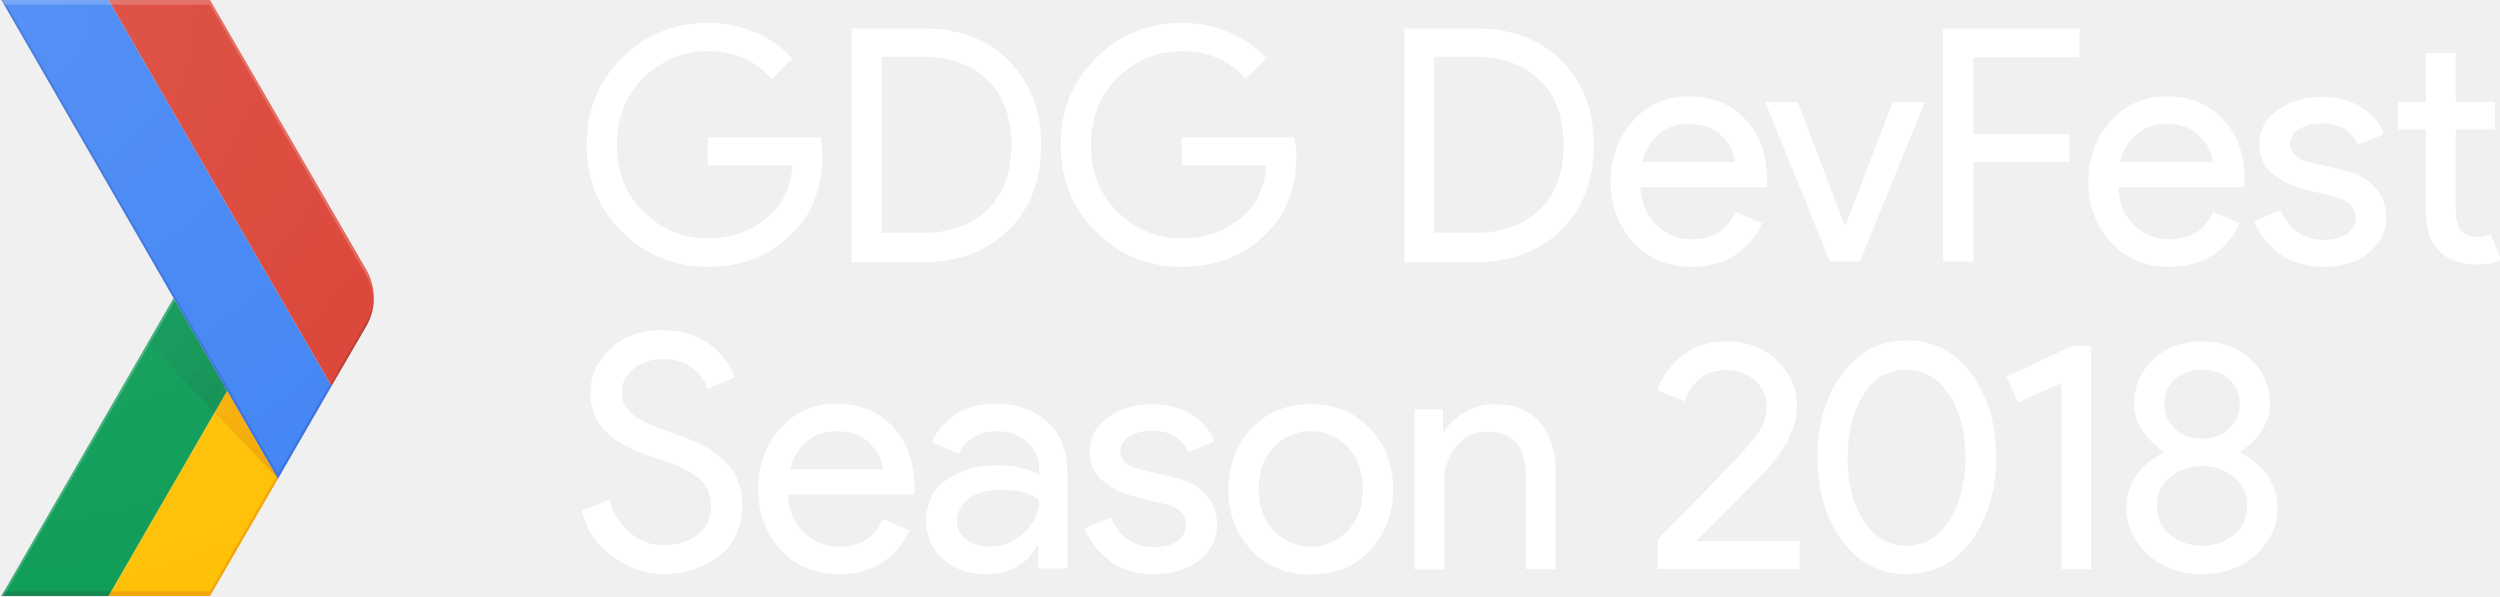
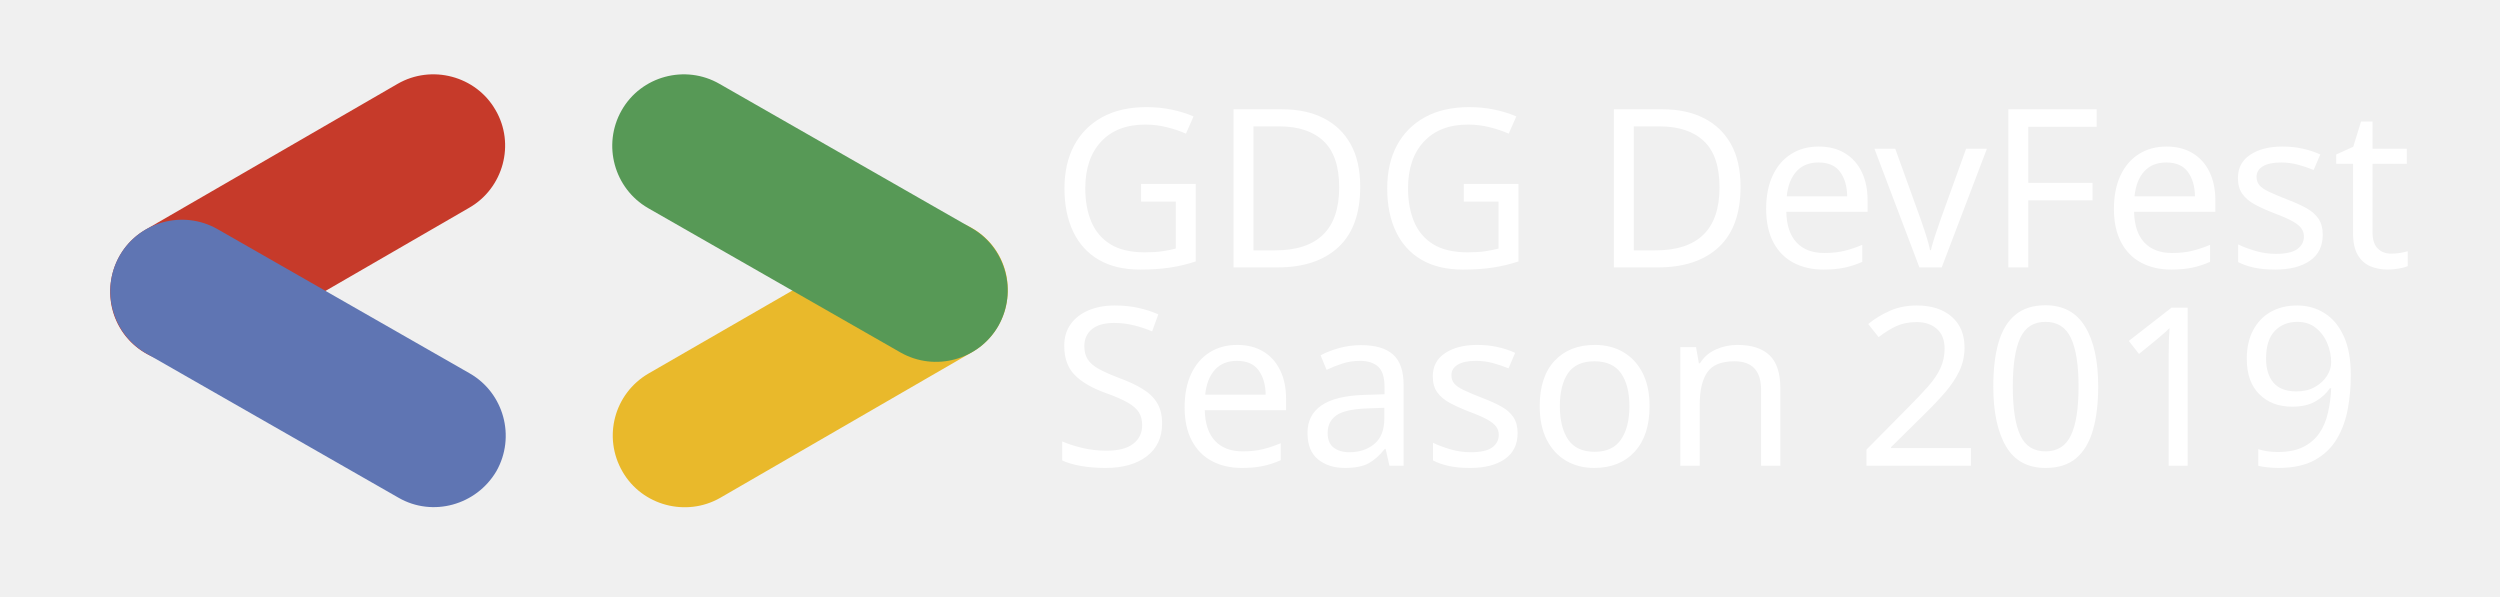
- <svg xmlns="http://www.w3.org/2000/svg" id="Layer_4" width="536.9" height="128">
-   <style>.st0{fill:none}.st5{opacity:.2;enable-background:new}.st13,.st5{fill:#fff}</style>
-   <g id="XMLID_2_">
-     <g id="XMLID_3_">
-       <g id="XMLID_4_">
-         <path id="XMLID_33_" d="M78.7 58L45.1 0H.3l37 64-37 64h44.8l33.5-58c2.2-3.7 2.2-8.3.1-12z" class="st0" />
-         <path id="XMLID_32_" fill="#ffc107" d="M59.4 102.3L48.8 83.9 23.3 128h21.8l14.6-25.2z" />
-         <path id="XMLID_31_" d="M78.7 58L45.1 0H.3l37 64-37 64h44.8l33.5-58c2.2-3.7 2.2-8.3.1-12z" class="st0" />
-         <path id="XMLID_30_" fill="#0f9d58" d="M37.3 64l11.5 19.9L23.3 128H.3z" />
-         <path id="XMLID_29_" d="M78.7 58L45.1 0H.3l37 64-37 64h44.8l33.5-58c2.2-3.7 2.2-8.3.1-12z" class="st0" />
-         <path id="XMLID_28_" fill="#bf360c" d="M45.1 127H23.8l-.5 1h21.8l14.6-25.2-.3-.5z" opacity=".2" />
-         <path id="XMLID_27_" d="M78.7 58L45.1 0H.3l37 64-37 64h44.8l33.5-58c2.2-3.7 2.2-8.3.1-12z" class="st0" />
-         <path id="XMLID_26_" fill="#263238" d="M.8 127l-.5 1h23l.5-1z" opacity=".2" />
-         <path id="XMLID_25_" d="M78.7 58L45.1 0H.3l37 64-37 64h44.8l33.5-58c2.2-3.7 2.2-8.3.1-12z" class="st0" />
-         <path id="XMLID_24_" d="M.3 128h.5l36.8-63.5-.3-.5z" class="st5" />
-         <path id="XMLID_23_" d="M78.7 58L45.1 0H.3l37 64-37 64h44.8l33.5-58c2.2-3.7 2.2-8.3.1-12z" class="st0" />
-         <radialGradient id="XMLID_34_" cx="59.537" cy="27.626" r="44.264" gradientTransform="matrix(1 0 0 -1 0 130)" gradientUnits="userSpaceOnUse">
-           <stop offset="0" stop-color="#bf360c" stop-opacity=".2" />
-           <stop offset="1" stop-color="#bf360c" stop-opacity=".02" />
-         </radialGradient>
-         <path id="XMLID_22_" fill="url(#XMLID_34_)" d="M59.7 102.8L48.8 83.9l-2.7 4.6z" />
-         <path id="XMLID_21_" d="M78.7 58L45.1 0H.3l37 64-37 64h44.8l33.5-58c2.2-3.7 2.2-8.3.1-12z" class="st0" />
-         <radialGradient id="XMLID_35_" cx="59.411" cy="27.346" r="44.623" gradientTransform="matrix(1 0 0 -1 0 130)" gradientUnits="userSpaceOnUse">
-           <stop offset="0" stop-color="#263238" stop-opacity=".2" />
-           <stop offset="1" stop-color="#263238" stop-opacity=".02" />
-         </radialGradient>
-         <path id="XMLID_20_" fill="url(#XMLID_35_)" d="M46.1 88.5l2.7-4.6L37.3 64l-5.5 9.5z" />
-         <path id="XMLID_19_" d="M78.7 58L45.1 0H.3l37 64-37 64h44.8l33.5-58c2.2-3.7 2.2-8.3.1-12z" class="st0" />
-         <g id="XMLID_16_">
-           <g id="XMLID_17_">
-             <path id="XMLID_18_" fill="#4285f4" d="M23.3 0H.3l59.4 102.8 11.5-19.9z" />
-           </g>
-         </g>
-         <path id="XMLID_15_" d="M78.7 58L45.1 0H.3l37 64-37 64h44.8l33.5-58c2.2-3.7 2.2-8.3.1-12z" class="st0" />
-         <path id="XMLID_14_" fill="#db4437" d="M78.7 70c2.1-3.7 2.1-8.3 0-12L45.1 0H23.3l47.9 82.9L78.7 70z" />
-         <path id="XMLID_13_" d="M78.7 58L45.1 0H.3l37 64-37 64h44.8l33.5-58c2.2-3.7 2.2-8.3.1-12z" class="st0" />
-         <path id="XMLID_12_" fill="#1a237e" d="M71.2 82.9l-.3-.5-11.2 19.4L.8 0H.3l59.4 102.8 11.5-19.9z" opacity=".2" />
-         <path id="XMLID_11_" d="M78.7 58L45.1 0H.3l37 64-37 64h44.8l33.5-58c2.2-3.7 2.2-8.3.1-12z" class="st0" />
-         <path id="XMLID_10_" d="M45.1 1l33.5 58c1 1.7 1.5 3.6 1.6 5.5.1-2.2-.4-4.5-1.6-6.5L45.1 0H.3l.6 1h44.2z" class="st5" />
-         <path id="XMLID_9_" d="M78.7 58L45.1 0H.3l37 64-37 64h44.8l33.5-58c2.2-3.7 2.2-8.3.1-12z" class="st0" />
-         <path id="XMLID_8_" fill="#3e2723" d="M71.2 82.9L78.7 70c1.2-2 1.7-4.3 1.6-6.5-.1 1.9-.6 3.8-1.6 5.5L71 82.4l.2.5z" opacity=".2" />
-         <path id="XMLID_6_" d="M78.7 58L45.1 0H.3l37 64-37 64h44.8l33.5-58c2.2-3.7 2.2-8.3.1-12z" class="st0" />
-         <radialGradient id="XMLID_36_" cx="-.74" cy="129" r="134.35" gradientTransform="matrix(1 0 0 -1 0 130)" gradientUnits="userSpaceOnUse">
-           <stop offset="0" stop-color="#fff" stop-opacity=".1" />
-           <stop offset="1" stop-color="#fff" stop-opacity="0" />
-         </radialGradient>
-         <path id="XMLID_5_" fill="url(#XMLID_36_)" d="M78.7 58L45.1 0H.3l37 64-37 64h44.8l33.5-58c2.2-3.7 2.2-8.3.1-12z" />
+ <svg xmlns="http://www.w3.org/2000/svg" version="1.1" id="Layer_4" x="0px" y="0px" viewBox="0 0 536.9 128" style="enable-background:new 0 0 536.9 128;" xml:space="preserve">
+   <style type="text/css">
+ 	.st0{fill-rule:evenodd;clip-rule:evenodd;fill:#C63A2A;}
+ 	.st1{fill-rule:evenodd;clip-rule:evenodd;fill:#5F75B3;}
+ 	.st2{fill-rule:evenodd;clip-rule:evenodd;fill:#E9B92B;}
+ 	.st3{fill-rule:evenodd;clip-rule:evenodd;fill:#579956;}
+ 	.st4{fill:#FFFFFF;}
+ 	.st5{font-family:'ProductSans-Regular';}
+ 	.st6{font-size:47.542px;}
+ </style>
+   <g>
+     <g>
+       <g>
+         <path class="st0" d="M100.8,44.6L46.7,75.9c-7.3,4.2-16.8,1.7-21-5.6l0,0c-4.2-7.3-1.7-16.8,5.6-21L85.4,18     c7.3-4.2,16.8-1.7,21,5.6l0,0C110.7,30.9,108.1,40.4,100.8,44.6z" />
+         <path class="st1" d="M85.6,106.9l-54.2-31c-7.3-4.2-9.9-13.6-5.7-21l0,0c4.2-7.3,13.6-9.9,21-5.7l54.2,31     c7.3,4.2,9.9,13.6,5.7,21l0,0C102.3,108.5,92.9,111.1,85.6,106.9z" />
+       </g>
+       <g>
+         <path class="st2" d="M139.3,80.2L193.4,49c7.3-4.2,16.8-1.7,21,5.6l0,0c4.2,7.3,1.7,16.8-5.6,21l-54.1,31.3     c-7.3,4.2-16.8,1.7-21-5.6l0,0C129.4,93.9,131.9,84.5,139.3,80.2z" />
+         <path class="st3" d="M154.5,18l54.2,31c7.3,4.2,9.9,13.6,5.7,21l0,0c-4.2,7.3-13.6,9.9-21,5.7l-54.2-31c-7.3-4.2-9.9-13.6-5.7-21     l0,0C137.7,16.3,147.2,13.8,154.5,18z" />
      </g>
    </g>
-   </g>
-   <g id="XMLID_1_">
-     <path d="M176.6 33.2c0 7-2.1 12.6-6.2 16.7-4.7 4.9-10.9 7.4-18.4 7.4-7.2 0-13.4-2.5-18.4-7.5-5.1-5-7.6-11.2-7.6-18.7s2.5-13.6 7.6-18.7c5.1-5 11.2-7.5 18.4-7.5 3.6 0 7 .7 10.3 2.1 3.3 1.4 5.9 3.3 7.8 5.6l-4.4 4.4c-3.3-4-7.9-6-13.7-6-5.3 0-9.8 1.9-13.7 5.6-3.8 3.7-5.8 8.5-5.8 14.5 0 5.9 1.9 10.7 5.8 14.5 3.9 3.7 8.4 5.6 13.7 5.6 5.6 0 10.3-1.9 14-5.6 2.4-2.4 3.8-5.8 4.2-10.1H152v-6h24.3c.1 1.2.3 2.5.3 3.7zM182.9 56.2V6.1h15.3c7.7 0 13.9 2.3 18.5 7 4.6 4.6 6.9 10.7 6.9 18.1s-2.3 13.5-6.9 18.1c-4.6 4.6-10.8 7-18.5 7h-15.3zm6.5-6.2h8.9c5.8 0 10.4-1.7 13.8-5 3.4-3.3 5.1-8 5.1-13.9s-1.7-10.6-5.1-13.9c-3.4-3.3-8-5-13.8-5h-8.9V50zM278.4 33.2c0 7-2.1 12.6-6.2 16.7-4.7 4.9-10.9 7.4-18.4 7.4-7.2 0-13.4-2.5-18.4-7.5-5.1-5-7.6-11.2-7.6-18.7s2.5-13.6 7.6-18.7c5.1-5 11.2-7.5 18.4-7.5 3.6 0 7 .7 10.3 2.1 3.3 1.4 5.9 3.3 7.8 5.6l-4.4 4.4c-3.3-4-7.9-6-13.7-6-5.3 0-9.8 1.9-13.7 5.6-3.8 3.7-5.8 8.5-5.8 14.5 0 5.9 1.9 10.7 5.8 14.5 3.9 3.7 8.4 5.6 13.7 5.6 5.6 0 10.3-1.9 14-5.6 2.4-2.4 3.8-5.8 4.2-10.1h-18.2v-6H278c.2 1.2.4 2.5.4 3.7zM301.6 56.2V6.1h15.3c7.7 0 13.9 2.3 18.5 7 4.6 4.6 6.9 10.7 6.9 18.1s-2.3 13.5-6.9 18.1c-4.6 4.6-10.8 7-18.5 7h-15.3zM308 50h8.9c5.8 0 10.4-1.7 13.8-5 3.4-3.3 5.1-8 5.1-13.9s-1.7-10.6-5.1-13.9c-3.4-3.3-8-5-13.8-5H308V50zM363.4 57.3c-5.2 0-9.4-1.7-12.6-5.2-3.2-3.5-4.9-7.8-4.9-13.1 0-5 1.6-9.3 4.7-12.9 3.1-3.6 7.2-5.4 12.1-5.4 5.1 0 9.2 1.7 12.2 5 3.1 3.3 4.6 7.7 4.6 13.3l-.1 1.2h-27.1c.2 3.5 1.3 6.2 3.5 8.2 2.1 2 4.6 3 7.5 3 4.6 0 7.7-2 9.4-5.9l5.7 2.4c-1.1 2.7-3 4.9-5.5 6.7-2.6 1.8-5.8 2.7-9.5 2.7zm9.2-22.4c-.1-2-1-3.8-2.7-5.6-1.7-1.8-4.1-2.7-7.4-2.7-2.4 0-4.4.7-6.2 2.2-1.8 1.5-3 3.5-3.6 6h19.9zM393 56.2l-13.9-34.3h7l10.1 26.6h.1l10.2-26.6h6.9l-14 34.3H393zM423.7 56.2h-6.4V6.1h29.3v6.2h-22.8v16.5h20.6v6h-20.6v21.4zM466 57.3c-5.2 0-9.4-1.7-12.6-5.2-3.2-3.5-4.9-7.8-4.9-13.1 0-5 1.6-9.3 4.7-12.9 3.2-3.6 7.2-5.4 12.1-5.4 5.1 0 9.2 1.7 12.2 5 3.1 3.3 4.6 7.7 4.6 13.3l-.1 1.2h-27.1c.2 3.5 1.3 6.2 3.5 8.2 2.1 2 4.6 3 7.5 3 4.6 0 7.7-2 9.4-5.9l5.7 2.4c-1.1 2.7-3 4.9-5.5 6.7-2.7 1.8-5.8 2.7-9.5 2.7zm9.2-22.4c-.1-2-1-3.8-2.7-5.6-1.7-1.8-4.1-2.7-7.4-2.7-2.4 0-4.4.7-6.2 2.2-1.8 1.5-3 3.5-3.6 6h19.9zM499.1 57.3c-3.8 0-7-.9-9.5-2.8s-4.3-4.2-5.5-7l5.7-2.4c1.8 4.3 4.9 6.4 9.3 6.4 2 0 3.7-.4 4.9-1.3 1.3-.9 1.9-2.1 1.9-3.5 0-2.2-1.6-3.8-4.7-4.5l-6.9-1.7c-2.2-.6-4.3-1.6-6.2-3.2-2-1.6-2.9-3.7-2.9-6.3 0-3 1.3-5.5 4-7.4 2.7-1.9 5.9-2.8 9.6-2.8 3 0 5.7.7 8.1 2.1 2.4 1.4 4.1 3.3 5.1 5.9l-5.6 2.3c-1.3-3-3.9-4.6-7.8-4.6-1.9 0-3.5.4-4.8 1.2-1.3.8-2 1.9-2 3.2 0 2 1.5 3.3 4.5 4l6.8 1.6c3.2.7 5.6 2 7.1 3.9 1.5 1.8 2.3 3.9 2.3 6.2 0 3.1-1.3 5.6-3.8 7.7-2.3 2-5.6 3-9.6 3zM532 56.8c-3.6 0-6.3-1-8.2-2.9-1.9-1.9-2.8-4.6-2.8-8.1v-18h-6v-5.9h6V11.4h6.4v10.5h8.4v5.9h-8.4v17.5c0 3.7 1.5 5.6 4.6 5.6 1.2 0 2.1-.2 2.9-.6l2.2 5.5c-1.3.7-3 1-5.1 1zM142.5 123.3c-3.6 0-7.2-1.2-10.7-3.6-3.5-2.4-5.8-5.7-6.8-10l5.9-2.4c.7 2.8 2.1 5.1 4.3 7 2.2 1.9 4.6 2.8 7.3 2.8 2.8 0 5.2-.7 7.2-2.2 2-1.5 3-3.5 3-6 0-2.8-1-5-3-6.5s-5.1-2.9-9.4-4.2c-4.4-1.4-7.8-3.2-10.1-5.4s-3.4-5.1-3.4-8.5c0-3.6 1.4-6.7 4.3-9.4 2.8-2.7 6.6-4 11.1-4 4.2 0 7.7 1.1 10.4 3.2s4.4 4.4 5.2 7l-5.9 2.4c-.4-1.6-1.5-3.1-3.1-4.4-1.7-1.4-3.8-2-6.4-2-2.5 0-4.6.7-6.3 2.1-1.8 1.4-2.6 3.1-2.6 5.1 0 1.9.8 3.4 2.4 4.7 1.6 1.3 4 2.4 7.1 3.5 2.5.8 4.5 1.6 6.2 2.3 1.7.7 3.3 1.7 5 3 1.7 1.2 3 2.8 3.9 4.6.9 1.8 1.3 4 1.3 6.4 0 2.4-.5 4.6-1.5 6.5-1 1.9-2.3 3.4-4 4.5-1.7 1.1-3.4 2-5.4 2.6-2.1.6-4 .9-6 .9zM180.3 123.3c-5.2 0-9.4-1.7-12.6-5.2-3.2-3.5-4.9-7.8-4.9-13.1 0-5 1.6-9.3 4.7-12.9 3.1-3.6 7.2-5.4 12.1-5.4 5.1 0 9.2 1.7 12.2 5 3.1 3.3 4.6 7.7 4.6 13.3l-.1 1.2h-27.1c.2 3.5 1.3 6.2 3.5 8.2 2.1 2 4.6 3 7.5 3 4.6 0 7.7-2 9.4-5.9l5.7 2.4c-1.1 2.7-3 4.9-5.5 6.7-2.6 1.8-5.7 2.7-9.5 2.7zm9.3-22.4c-.1-2-1-3.8-2.7-5.6-1.7-1.8-4.1-2.7-7.4-2.7-2.4 0-4.4.7-6.2 2.2-1.8 1.5-3 3.5-3.6 6h19.9zM211.7 123.3c-3.6 0-6.7-1.1-9.1-3.1-2.4-2.1-3.7-4.9-3.7-8.3 0-3.7 1.4-6.7 4.3-8.8 2.9-2.1 6.5-3.2 10.7-3.2 3.8 0 6.9.7 9.3 2.1v-1c0-2.5-.9-4.5-2.6-6.1-1.7-1.5-3.9-2.3-6.4-2.3-1.9 0-3.6.4-5.1 1.3-1.5.9-2.6 2.1-3.1 3.6l-5.9-2.5c.8-2.1 2.4-4 4.7-5.7 2.3-1.8 5.4-2.6 9.2-2.6 4.4 0 8 1.3 10.9 3.9 2.9 2.6 4.3 6.2 4.3 10.8v20.7H223v-4.8h-.3c-2.3 4.1-6.1 6-11 6zm1-5.9c2.7 0 5.1-1 7.2-3 2.2-2 3.3-4.3 3.3-7-1.8-1.5-4.5-2.2-8.2-2.2-3.1 0-5.5.7-7.1 2-1.6 1.4-2.4 2.9-2.4 4.8 0 1.7.7 3 2.2 4 1.5.9 3.1 1.4 5 1.4zM247.9 123.3c-3.8 0-7-.9-9.5-2.8s-4.3-4.2-5.5-7l5.7-2.4c1.8 4.3 4.9 6.4 9.3 6.4 2 0 3.7-.4 4.9-1.3 1.3-.9 1.9-2.1 1.9-3.5 0-2.2-1.6-3.8-4.7-4.5l-6.9-1.7c-2.2-.6-4.3-1.6-6.2-3.2-2-1.6-2.9-3.7-2.9-6.3 0-3 1.3-5.5 4-7.4 2.7-1.9 5.9-2.8 9.6-2.8 3 0 5.7.7 8.1 2.1 2.4 1.4 4.1 3.3 5.1 5.9l-5.6 2.3c-1.3-3-3.9-4.6-7.8-4.6-1.9 0-3.5.4-4.8 1.2-1.3.8-2 1.9-2 3.2 0 2 1.5 3.3 4.6 4l6.8 1.6c3.2.7 5.6 2 7.1 3.9 1.5 1.8 2.3 3.9 2.3 6.2 0 3.1-1.3 5.6-3.8 7.7-2.5 2-5.7 3-9.7 3zM268.8 92c3.3-3.5 7.5-5.2 12.7-5.2 5.1 0 9.4 1.7 12.7 5.2 3.3 3.5 5 7.8 5 13.1 0 5.2-1.7 9.6-5 13.1s-7.5 5.2-12.7 5.2c-5.1 0-9.4-1.7-12.7-5.2-3.3-3.5-5-7.8-5-13.1.1-5.3 1.7-9.6 5-13.1zm4.8 22c2.2 2.3 4.8 3.4 7.9 3.4 3 0 5.7-1.1 7.9-3.4s3.3-5.3 3.3-9-1.1-6.7-3.3-9c-2.2-2.3-4.8-3.4-7.9-3.4-3 0-5.7 1.1-7.9 3.4s-3.3 5.3-3.3 9c0 3.8 1.1 6.8 3.3 9zM309.9 87.9v4.8h.3c.9-1.6 2.4-3 4.4-4.2 2-1.1 4.2-1.7 6.4-1.7 4.2 0 7.5 1.3 9.7 3.9 2.2 2.6 3.4 6.1 3.4 10.5v21h-6.4v-20c0-6.3-2.8-9.5-8.5-9.5-2.7 0-4.8 1.1-6.5 3.2-1.7 2.1-2.5 4.6-2.5 7.4v19h-6.4V87.9h6.1zM386.5 122.2H356v-6.4c9.1-9.2 15-15.2 17.6-18 2.3-2.6 3.8-4.5 4.6-5.8.8-1.3 1.2-3 1.2-4.9 0-2-.8-3.8-2.4-5.3-1.6-1.5-3.7-2.3-6.4-2.3-2.4 0-4.4.7-5.9 2.1-1.5 1.4-2.4 3-2.9 4.6l-5.9-2.4c.8-2.5 2.5-4.9 5-7.1 2.5-2.2 5.8-3.4 9.8-3.4 4.4 0 8.1 1.4 10.9 4.1 2.8 2.7 4.3 5.9 4.3 9.7 0 4.7-2.5 9.7-7.6 15l-14 14.1h22.2v6zM423.4 116.1c-3.5 4.8-8.2 7.2-13.9 7.2-5.7 0-10.4-2.4-13.9-7.2-3.5-4.8-5.3-10.8-5.3-17.9 0-7.1 1.8-13.1 5.3-17.9 3.5-4.8 8.2-7.2 13.9-7.2 5.7 0 10.4 2.4 13.9 7.2 3.5 4.8 5.3 10.7 5.3 17.9 0 7.2-1.8 13.1-5.3 17.9zm-14 1.1c3.8 0 6.9-1.8 9.2-5.4 2.3-3.6 3.5-8.1 3.5-13.5 0-5.5-1.2-10-3.5-13.5-2.3-3.6-5.4-5.4-9.2-5.4-3.9 0-7 1.8-9.2 5.4-2.3 3.6-3.4 8.1-3.4 13.5s1.1 9.9 3.4 13.5c2.3 3.6 5.4 5.4 9.2 5.4zM449.1 122.2h-6.4V82.3l-9.3 4.1-2.5-5.5 14.1-6.6h4.1v47.9zM484.4 119.2c-3.1 2.8-7 4.1-11.5 4.1-4.6 0-8.4-1.4-11.5-4.1-3.1-2.8-4.7-6.2-4.7-10.2 0-2.7.7-5 2.2-7 1.4-2 3.3-3.6 5.7-4.8v-.3c-1.8-1.2-3.3-2.6-4.5-4.4-1.2-1.8-1.8-3.7-1.8-5.6 0-3.9 1.4-7.1 4.1-9.7 2.8-2.6 6.3-3.9 10.5-3.9s7.7 1.3 10.5 3.9c2.8 2.6 4.1 5.8 4.1 9.7 0 2-.6 3.8-1.8 5.6-1.2 1.8-2.7 3.3-4.5 4.4v.3c2.3 1.2 4.2 2.8 5.7 4.8 1.4 2 2.2 4.4 2.2 7 0 4-1.6 7.4-4.7 10.2zm-18.4-4.4c1.9 1.6 4.2 2.4 6.9 2.4s5-.8 6.9-2.4c1.9-1.6 2.8-3.6 2.8-6.2 0-2.5-.9-4.5-2.8-6.1-1.9-1.6-4.2-2.4-6.9-2.4s-5 .8-6.9 2.4c-1.9 1.6-2.8 3.6-2.8 6.1 0 2.5.9 4.6 2.8 6.2zm1.1-22.7c1.5 1.4 3.4 2.1 5.8 2.1 2.3 0 4.3-.7 5.8-2.1 1.5-1.4 2.3-3.2 2.3-5.4s-.8-4-2.3-5.3c-1.5-1.3-3.4-2-5.8-2-2.3 0-4.3.7-5.8 2s-2.3 3.1-2.3 5.3c0 2.2.8 4 2.3 5.4z" class="st13" />
+     <text transform="matrix(1 0 0 1 225.6972 57.426)">
+       <tspan x="0" y="0" class="st4 st5 st6">GDG DevFest</tspan>
+       <tspan x="0" y="42.6" class="st4 st5 st6">Season 2019</tspan>
+     </text>
  </g>
</svg>
